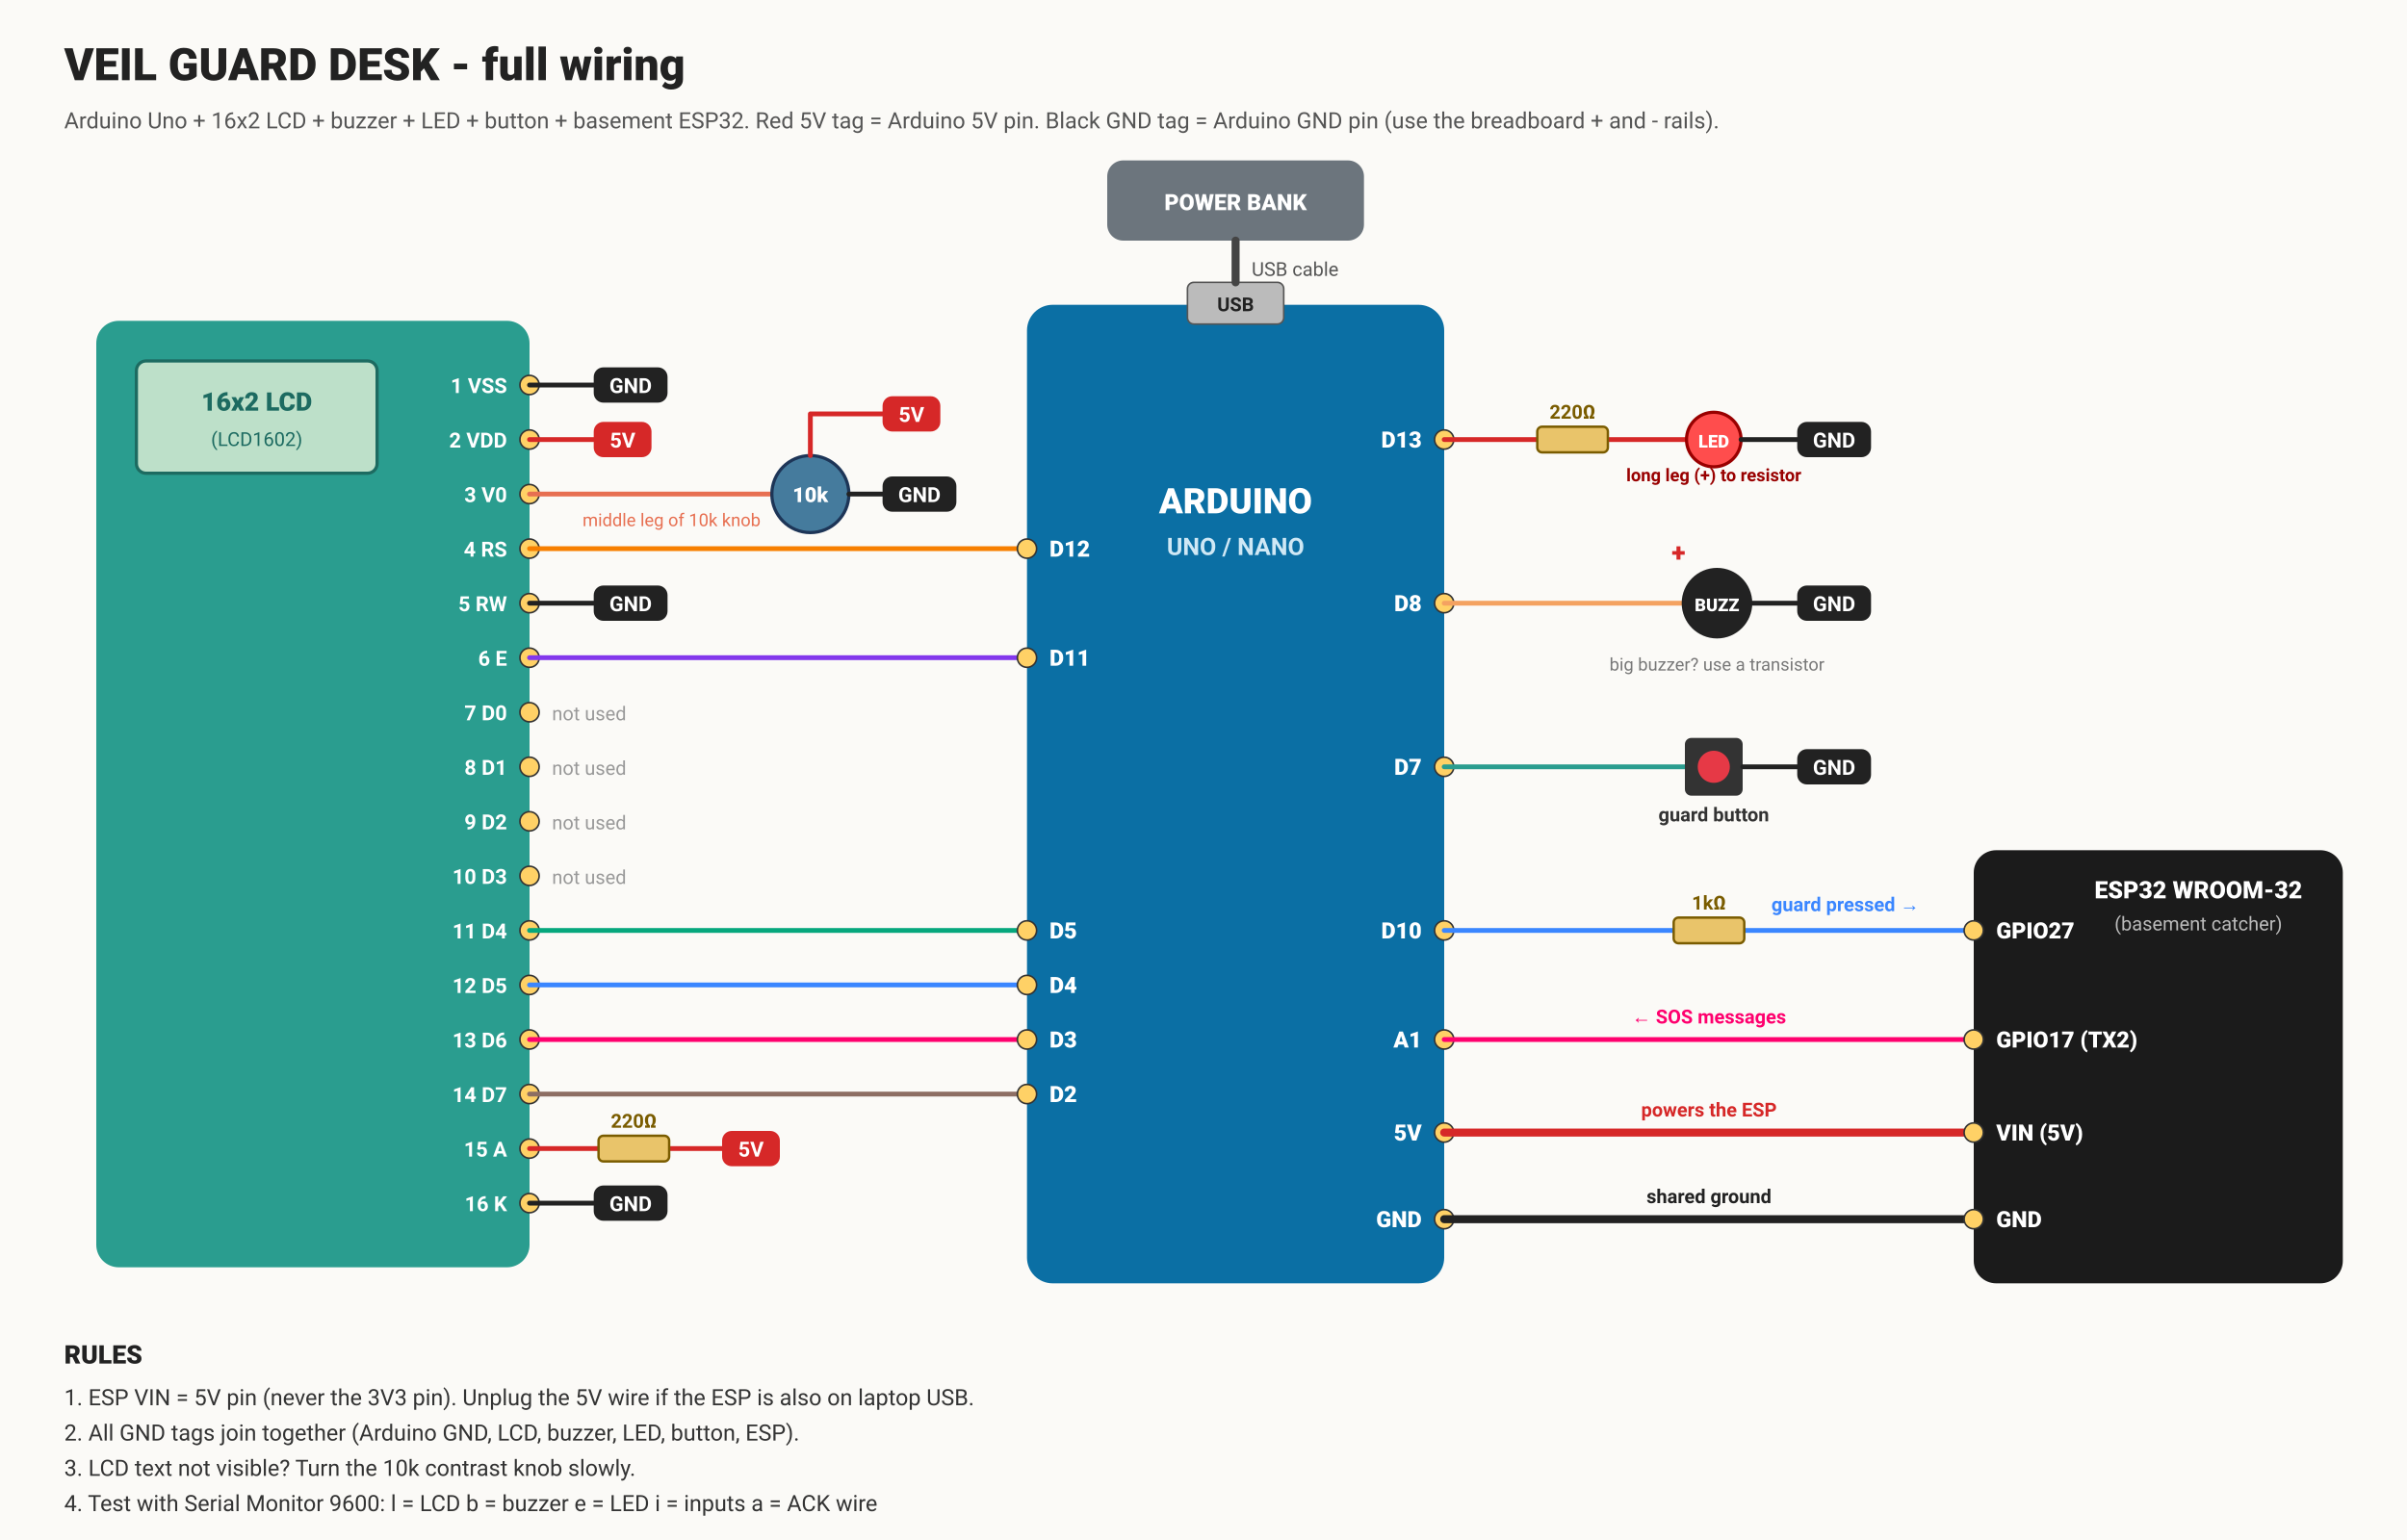
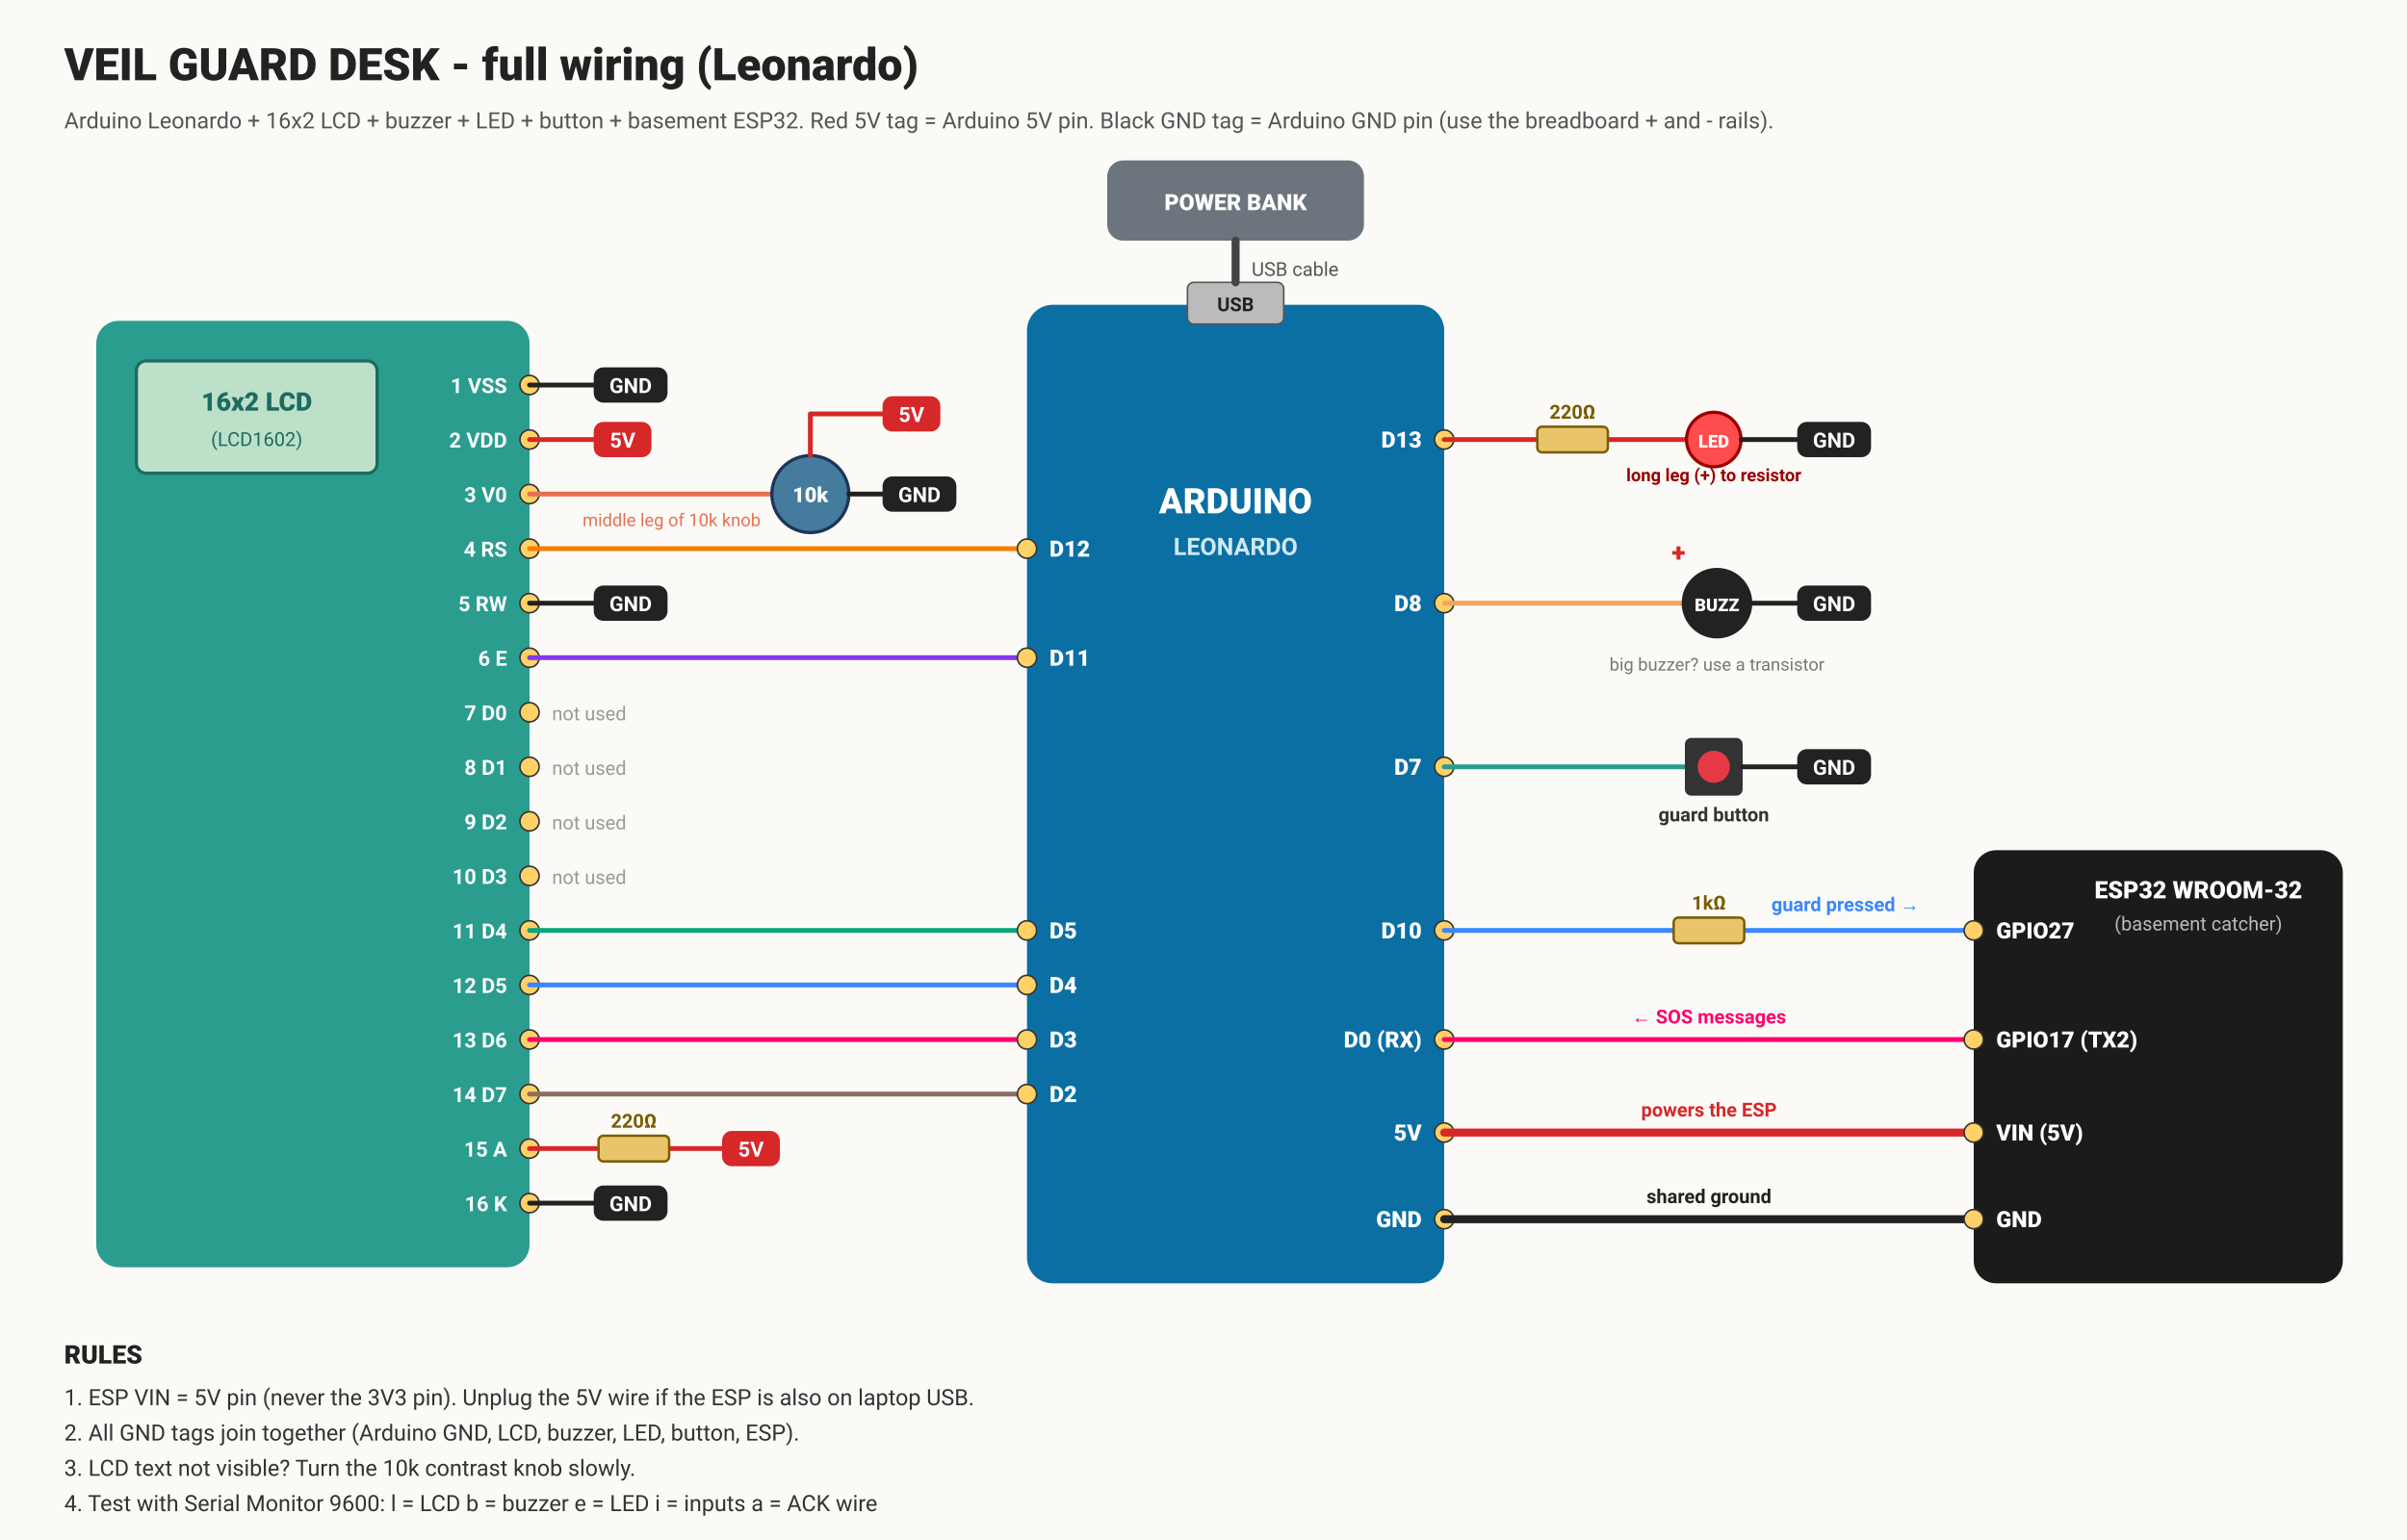
<svg xmlns="http://www.w3.org/2000/svg" width="1500" height="960" viewBox="0 0 1500 960" font-family="Segoe UI, Roboto, Arial, sans-serif">
  <rect width="1500" height="960" fill="#fbfaf7" />
-   <text x="40" y="50" font-size="28" text-anchor="start" fill="#222" font-weight="800">VEIL GUARD DESK - full wiring</text>
-   <text x="40" y="80" font-size="14" text-anchor="start" fill="#555" font-weight="400">Arduino Uno + 16x2 LCD + buzzer + LED + button + basement ESP32.   Red 5V tag = Arduino 5V pin.   Black GND tag = Arduino GND pin (use the breadboard + and - rails).</text>
+   <text x="40" y="50" font-size="28" text-anchor="start" fill="#222" font-weight="800">VEIL GUARD DESK - full wiring (Leonardo)</text>
+   <text x="40" y="80" font-size="14" text-anchor="start" fill="#555" font-weight="400">Arduino Leonardo + 16x2 LCD + buzzer + LED + button + basement ESP32.   Red 5V tag = Arduino 5V pin.   Black GND tag = Arduino GND pin (use the breadboard + and - rails).</text>
  <rect x="60" y="200" width="270" height="590" rx="14" fill="#2a9d8f" />
  <rect x="85" y="225" width="150" height="70" rx="6" fill="#bde0c9" stroke="#1d6b61" stroke-width="2" />
  <text x="160" y="256" font-size="16" text-anchor="middle" fill="#1d6b61" font-weight="800">16x2 LCD</text>
  <text x="160" y="278" font-size="12" text-anchor="middle" fill="#1d6b61" font-weight="400">(LCD1602)</text>
  <circle cx="330" cy="240" r="6" fill="#ffd166" stroke="#333" />
  <text x="316" y="245" font-size="13" text-anchor="end" fill="#fff" font-weight="700">1 VSS</text>
  <circle cx="330" cy="274" r="6" fill="#ffd166" stroke="#333" />
  <text x="316" y="279" font-size="13" text-anchor="end" fill="#fff" font-weight="700">2 VDD</text>
  <circle cx="330" cy="308" r="6" fill="#ffd166" stroke="#333" />
  <text x="316" y="313" font-size="13" text-anchor="end" fill="#fff" font-weight="700">3 V0</text>
  <circle cx="330" cy="342" r="6" fill="#ffd166" stroke="#333" />
  <text x="316" y="347" font-size="13" text-anchor="end" fill="#fff" font-weight="700">4 RS</text>
  <circle cx="330" cy="376" r="6" fill="#ffd166" stroke="#333" />
  <text x="316" y="381" font-size="13" text-anchor="end" fill="#fff" font-weight="700">5 RW</text>
  <circle cx="330" cy="410" r="6" fill="#ffd166" stroke="#333" />
  <text x="316" y="415" font-size="13" text-anchor="end" fill="#fff" font-weight="700">6 E</text>
  <circle cx="330" cy="444" r="6" fill="#ffd166" stroke="#333" />
  <text x="316" y="449" font-size="13" text-anchor="end" fill="#fff" font-weight="700">7 D0</text>
  <circle cx="330" cy="478" r="6" fill="#ffd166" stroke="#333" />
  <text x="316" y="483" font-size="13" text-anchor="end" fill="#fff" font-weight="700">8 D1</text>
  <circle cx="330" cy="512" r="6" fill="#ffd166" stroke="#333" />
  <text x="316" y="517" font-size="13" text-anchor="end" fill="#fff" font-weight="700">9 D2</text>
  <circle cx="330" cy="546" r="6" fill="#ffd166" stroke="#333" />
  <text x="316" y="551" font-size="13" text-anchor="end" fill="#fff" font-weight="700">10 D3</text>
  <circle cx="330" cy="580" r="6" fill="#ffd166" stroke="#333" />
  <text x="316" y="585" font-size="13" text-anchor="end" fill="#fff" font-weight="700">11 D4</text>
  <circle cx="330" cy="614" r="6" fill="#ffd166" stroke="#333" />
  <text x="316" y="619" font-size="13" text-anchor="end" fill="#fff" font-weight="700">12 D5</text>
  <circle cx="330" cy="648" r="6" fill="#ffd166" stroke="#333" />
  <text x="316" y="653" font-size="13" text-anchor="end" fill="#fff" font-weight="700">13 D6</text>
  <circle cx="330" cy="682" r="6" fill="#ffd166" stroke="#333" />
  <text x="316" y="687" font-size="13" text-anchor="end" fill="#fff" font-weight="700">14 D7</text>
  <circle cx="330" cy="716" r="6" fill="#ffd166" stroke="#333" />
  <text x="316" y="721" font-size="13" text-anchor="end" fill="#fff" font-weight="700">15 A</text>
  <circle cx="330" cy="750" r="6" fill="#ffd166" stroke="#333" />
  <text x="316" y="755" font-size="13" text-anchor="end" fill="#fff" font-weight="700">16 K</text>
  <rect x="640" y="190" width="260" height="610" rx="16" fill="#0b6fa4" />
  <text x="770.0" y="320" font-size="22" text-anchor="middle" fill="#fff" font-weight="800">ARDUINO</text>
-   <text x="770.0" y="346" font-size="15" text-anchor="middle" fill="#cfe8f5" font-weight="600">UNO / NANO</text>
+   <text x="770.0" y="346" font-size="15" text-anchor="middle" fill="#cfe8f5" font-weight="600">LEONARDO</text>
  <rect x="740.0" y="176" width="60" height="26" rx="4" fill="#bbb" stroke="#555" />
  <text x="770.0" y="194" font-size="12" text-anchor="middle" fill="#222" font-weight="700">USB</text>
  <rect x="690" y="100" width="160" height="50" rx="10" fill="#6c757d" />
  <text x="770" y="131" font-size="14" text-anchor="middle" fill="#fff" font-weight="800">POWER BANK</text>
  <polyline points="770,150 770,176" fill="none" stroke="#444" stroke-width="5" stroke-linecap="round" stroke-linejoin="round" />
  <text x="780" y="172" font-size="12" text-anchor="start" fill="#555" font-weight="400">USB cable</text>
  <polyline points="330,240 370,240" fill="none" stroke="#222" stroke-width="3" stroke-linecap="round" stroke-linejoin="round" />
  <rect x="370" y="229" width="46" height="22" rx="6" fill="#222" />
  <text x="393" y="245" fill="#fff" font-size="13" font-weight="700" text-anchor="middle">GND</text>
  <polyline points="330,274 370,274" fill="none" stroke="#d62828" stroke-width="3" stroke-linecap="round" stroke-linejoin="round" />
  <rect x="370" y="263" width="36" height="22" rx="6" fill="#d62828" />
  <text x="388" y="279" fill="#fff" font-size="13" font-weight="700" text-anchor="middle">5V</text>
  <polyline points="330,308 480,308" fill="none" stroke="#e76f51" stroke-width="3" stroke-linecap="round" stroke-linejoin="round" />
  <circle cx="505" cy="308" r="24" fill="#457b9d" stroke="#1d3557" stroke-width="2" />
  <text x="505" y="313" font-size="13" text-anchor="middle" fill="#fff" font-weight="800">10k</text>
  <text x="505" y="276" font-size="12" text-anchor="middle" fill="#1d3557" font-weight="700" />
  <polyline points="505,284 505,258 550,258" fill="none" stroke="#d62828" stroke-width="3" stroke-linecap="round" stroke-linejoin="round" />
  <rect x="550" y="247" width="36" height="22" rx="6" fill="#d62828" />
  <text x="568" y="263" fill="#fff" font-size="13" font-weight="700" text-anchor="middle">5V</text>
  <polyline points="529,308 550,308" fill="none" stroke="#222" stroke-width="3" stroke-linecap="round" stroke-linejoin="round" />
  <rect x="550" y="297" width="46" height="22" rx="6" fill="#222" />
  <text x="573" y="313" fill="#fff" font-size="13" font-weight="700" text-anchor="middle">GND</text>
  <text x="474" y="328" font-size="11" text-anchor="end" fill="#e76f51" font-weight="400">middle leg of 10k knob</text>
  <polyline points="330,342 640,342" fill="none" stroke="#f77f00" stroke-width="3" stroke-linecap="round" stroke-linejoin="round" />
  <circle cx="640" cy="342" r="6" fill="#ffd166" stroke="#333" />
  <text x="654" y="347" font-size="14" text-anchor="start" fill="#fff" font-weight="800">D12</text>
  <polyline points="330,376 370,376" fill="none" stroke="#222" stroke-width="3" stroke-linecap="round" stroke-linejoin="round" />
  <rect x="370" y="365" width="46" height="22" rx="6" fill="#222" />
  <text x="393" y="381" fill="#fff" font-size="13" font-weight="700" text-anchor="middle">GND</text>
  <polyline points="330,410 640,410" fill="none" stroke="#8338ec" stroke-width="3" stroke-linecap="round" stroke-linejoin="round" />
  <circle cx="640" cy="410" r="6" fill="#ffd166" stroke="#333" />
  <text x="654" y="415" font-size="14" text-anchor="start" fill="#fff" font-weight="800">D11</text>
  <text x="344" y="449" font-size="12" text-anchor="start" fill="#999" font-weight="400">not used</text>
  <text x="344" y="483" font-size="12" text-anchor="start" fill="#999" font-weight="400">not used</text>
  <text x="344" y="517" font-size="12" text-anchor="start" fill="#999" font-weight="400">not used</text>
  <text x="344" y="551" font-size="12" text-anchor="start" fill="#999" font-weight="400">not used</text>
  <polyline points="330,580 640,580" fill="none" stroke="#06a77d" stroke-width="3" stroke-linecap="round" stroke-linejoin="round" />
  <circle cx="640" cy="580" r="6" fill="#ffd166" stroke="#333" />
  <text x="654" y="585" font-size="14" text-anchor="start" fill="#fff" font-weight="800">D5</text>
  <polyline points="330,614 640,614" fill="none" stroke="#3a86ff" stroke-width="3" stroke-linecap="round" stroke-linejoin="round" />
  <circle cx="640" cy="614" r="6" fill="#ffd166" stroke="#333" />
  <text x="654" y="619" font-size="14" text-anchor="start" fill="#fff" font-weight="800">D4</text>
  <polyline points="330,648 640,648" fill="none" stroke="#ff006e" stroke-width="3" stroke-linecap="round" stroke-linejoin="round" />
  <circle cx="640" cy="648" r="6" fill="#ffd166" stroke="#333" />
  <text x="654" y="653" font-size="14" text-anchor="start" fill="#fff" font-weight="800">D3</text>
  <polyline points="330,682 640,682" fill="none" stroke="#8d6e63" stroke-width="3" stroke-linecap="round" stroke-linejoin="round" />
  <circle cx="640" cy="682" r="6" fill="#ffd166" stroke="#333" />
  <text x="654" y="687" font-size="14" text-anchor="start" fill="#fff" font-weight="800">D2</text>
  <polyline points="330,716 450,716" fill="none" stroke="#d62828" stroke-width="3" stroke-linecap="round" stroke-linejoin="round" />
  <rect x="373" y="708" width="44" height="16" rx="3" fill="#e9c46a" stroke="#7a5c00" stroke-width="1.5" />
  <text x="395" y="703" font-size="12" text-anchor="middle" fill="#7a5c00" font-weight="700">220Ω</text>
  <rect x="450" y="705" width="36" height="22" rx="6" fill="#d62828" />
  <text x="468" y="721" fill="#fff" font-size="13" font-weight="700" text-anchor="middle">5V</text>
  <polyline points="330,750 370,750" fill="none" stroke="#222" stroke-width="3" stroke-linecap="round" stroke-linejoin="round" />
  <rect x="370" y="739" width="46" height="22" rx="6" fill="#222" />
  <text x="393" y="755" fill="#fff" font-size="13" font-weight="700" text-anchor="middle">GND</text>
  <circle cx="900" cy="274" r="6" fill="#ffd166" stroke="#333" />
  <text x="886" y="279" font-size="14" text-anchor="end" fill="#fff" font-weight="800">D13</text>
  <circle cx="900" cy="376" r="6" fill="#ffd166" stroke="#333" />
  <text x="886" y="381" font-size="14" text-anchor="end" fill="#fff" font-weight="800">D8</text>
  <circle cx="900" cy="478" r="6" fill="#ffd166" stroke="#333" />
  <text x="886" y="483" font-size="14" text-anchor="end" fill="#fff" font-weight="800">D7</text>
  <circle cx="900" cy="580" r="6" fill="#ffd166" stroke="#333" />
  <text x="886" y="585" font-size="14" text-anchor="end" fill="#fff" font-weight="800">D10</text>
  <circle cx="900" cy="648" r="6" fill="#ffd166" stroke="#333" />
-   <text x="886" y="653" font-size="14" text-anchor="end" fill="#fff" font-weight="800">A1</text>
+   <text x="886" y="653" font-size="14" text-anchor="end" fill="#fff" font-weight="800">D0 (RX)</text>
  <circle cx="900" cy="706" r="6" fill="#ffd166" stroke="#333" />
  <text x="886" y="711" font-size="14" text-anchor="end" fill="#fff" font-weight="800">5V</text>
  <circle cx="900" cy="760" r="6" fill="#ffd166" stroke="#333" />
  <text x="886" y="765" font-size="14" text-anchor="end" fill="#fff" font-weight="800">GND</text>
  <polyline points="900,274 1050,274" fill="none" stroke="#d62828" stroke-width="3" stroke-linecap="round" stroke-linejoin="round" />
  <rect x="958" y="266" width="44" height="16" rx="3" fill="#e9c46a" stroke="#7a5c00" stroke-width="1.5" />
  <text x="980" y="261" font-size="12" text-anchor="middle" fill="#7a5c00" font-weight="700">220Ω</text>
  <circle cx="1068" cy="274" r="17" fill="#ff4d4d" stroke="#900" stroke-width="2" />
  <text x="1068" y="279" font-size="11" text-anchor="middle" fill="#fff" font-weight="800">LED</text>
  <text x="1068" y="300" font-size="11" text-anchor="middle" fill="#900" font-weight="700">long leg (+) to resistor</text>
  <text x="1090" y="252" font-size="11" text-anchor="middle" fill="#900" font-weight="400" />
  <polyline points="1085,274 1120,274" fill="none" stroke="#222" stroke-width="3" stroke-linecap="round" stroke-linejoin="round" />
  <rect x="1120" y="263" width="46" height="22" rx="6" fill="#222" />
  <text x="1143" y="279" fill="#fff" font-size="13" font-weight="700" text-anchor="middle">GND</text>
  <polyline points="900,376 1048,376" fill="none" stroke="#f4a261" stroke-width="3" stroke-linecap="round" stroke-linejoin="round" />
  <circle cx="1070" cy="376" r="22" fill="#222" />
  <text x="1070" y="381" font-size="11" text-anchor="middle" fill="#fff" font-weight="800">BUZZ</text>
  <text x="1046" y="350" font-size="16" text-anchor="middle" fill="#d62828" font-weight="800">+</text>
  <polyline points="1092,376 1120,376" fill="none" stroke="#222" stroke-width="3" stroke-linecap="round" stroke-linejoin="round" />
  <rect x="1120" y="365" width="46" height="22" rx="6" fill="#222" />
  <text x="1143" y="381" fill="#fff" font-size="13" font-weight="700" text-anchor="middle">GND</text>
  <text x="1070" y="418" font-size="11" text-anchor="middle" fill="#777" font-weight="400">big buzzer? use a transistor</text>
  <polyline points="900,478 1050,478" fill="none" stroke="#2a9d8f" stroke-width="3" stroke-linecap="round" stroke-linejoin="round" />
  <rect x="1050" y="460" width="36" height="36" rx="4" fill="#333" />
  <circle cx="1068" cy="478" r="10" fill="#e63946" />
  <text x="1068" y="512" font-size="12" text-anchor="middle" fill="#333" font-weight="700">guard button</text>
  <polyline points="1086,478 1120,478" fill="none" stroke="#222" stroke-width="3" stroke-linecap="round" stroke-linejoin="round" />
  <rect x="1120" y="467" width="46" height="22" rx="6" fill="#222" />
  <text x="1143" y="483" fill="#fff" font-size="13" font-weight="700" text-anchor="middle">GND</text>
  <rect x="1230" y="530" width="230" height="270" rx="14" fill="#1b1b1b" />
  <text x="1370" y="560" font-size="15" text-anchor="middle" fill="#fff" font-weight="800">ESP32 WROOM-32</text>
  <text x="1370" y="580" font-size="12" text-anchor="middle" fill="#bbb" font-weight="400">(basement catcher)</text>
  <polyline points="900,580 1230,580" fill="none" stroke="#3a86ff" stroke-width="3" stroke-linecap="round" stroke-linejoin="round" />
  <rect x="1043" y="572" width="44" height="16" rx="3" fill="#e9c46a" stroke="#7a5c00" stroke-width="1.5" />
  <text x="1065" y="567" font-size="12" text-anchor="middle" fill="#7a5c00" font-weight="700">1kΩ</text>
  <circle cx="1230" cy="580" r="6" fill="#ffd166" stroke="#333" />
  <text x="1244" y="585" font-size="14" text-anchor="start" fill="#fff" font-weight="800">GPIO27</text>
  <text x="1150" y="568" font-size="12" text-anchor="middle" fill="#3a86ff" font-weight="700">guard pressed →</text>
  <polyline points="900,648 1230,648" fill="none" stroke="#ff006e" stroke-width="3" stroke-linecap="round" stroke-linejoin="round" />
  <circle cx="1230" cy="648" r="6" fill="#ffd166" stroke="#333" />
  <text x="1244" y="653" font-size="14" text-anchor="start" fill="#fff" font-weight="800">GPIO17 (TX2)</text>
  <text x="1065" y="638" font-size="12" text-anchor="middle" fill="#ff006e" font-weight="700">← SOS messages</text>
  <polyline points="900,706 1230,706" fill="none" stroke="#d62828" stroke-width="5" stroke-linecap="round" stroke-linejoin="round" />
  <circle cx="1230" cy="706" r="6" fill="#ffd166" stroke="#333" />
  <text x="1244" y="711" font-size="14" text-anchor="start" fill="#fff" font-weight="800">VIN (5V)</text>
  <text x="1065" y="696" font-size="12" text-anchor="middle" fill="#d62828" font-weight="700">powers the ESP</text>
  <polyline points="900,760 1230,760" fill="none" stroke="#222" stroke-width="5" stroke-linecap="round" stroke-linejoin="round" />
  <circle cx="1230" cy="760" r="6" fill="#ffd166" stroke="#333" />
  <text x="1244" y="765" font-size="14" text-anchor="start" fill="#fff" font-weight="800">GND</text>
  <text x="1065" y="750" font-size="12" text-anchor="middle" fill="#222" font-weight="700">shared ground</text>
  <text x="40" y="850" font-size="16" text-anchor="start" fill="#222" font-weight="800">RULES</text>
  <text x="40" y="876" font-size="14" text-anchor="start" fill="#333" font-weight="400">1.  ESP VIN = 5V pin (never the 3V3 pin).  Unplug the 5V wire if the ESP is also on laptop USB.</text>
  <text x="40" y="898" font-size="14" text-anchor="start" fill="#333" font-weight="400">2.  All GND tags join together (Arduino GND, LCD, buzzer, LED, button, ESP).</text>
  <text x="40" y="920" font-size="14" text-anchor="start" fill="#333" font-weight="400">3.  LCD text not visible? Turn the 10k contrast knob slowly.</text>
  <text x="40" y="942" font-size="14" text-anchor="start" fill="#333" font-weight="400">4.  Test with Serial Monitor 9600:  l = LCD   b = buzzer   e = LED   i = inputs   a = ACK wire</text>
</svg>
